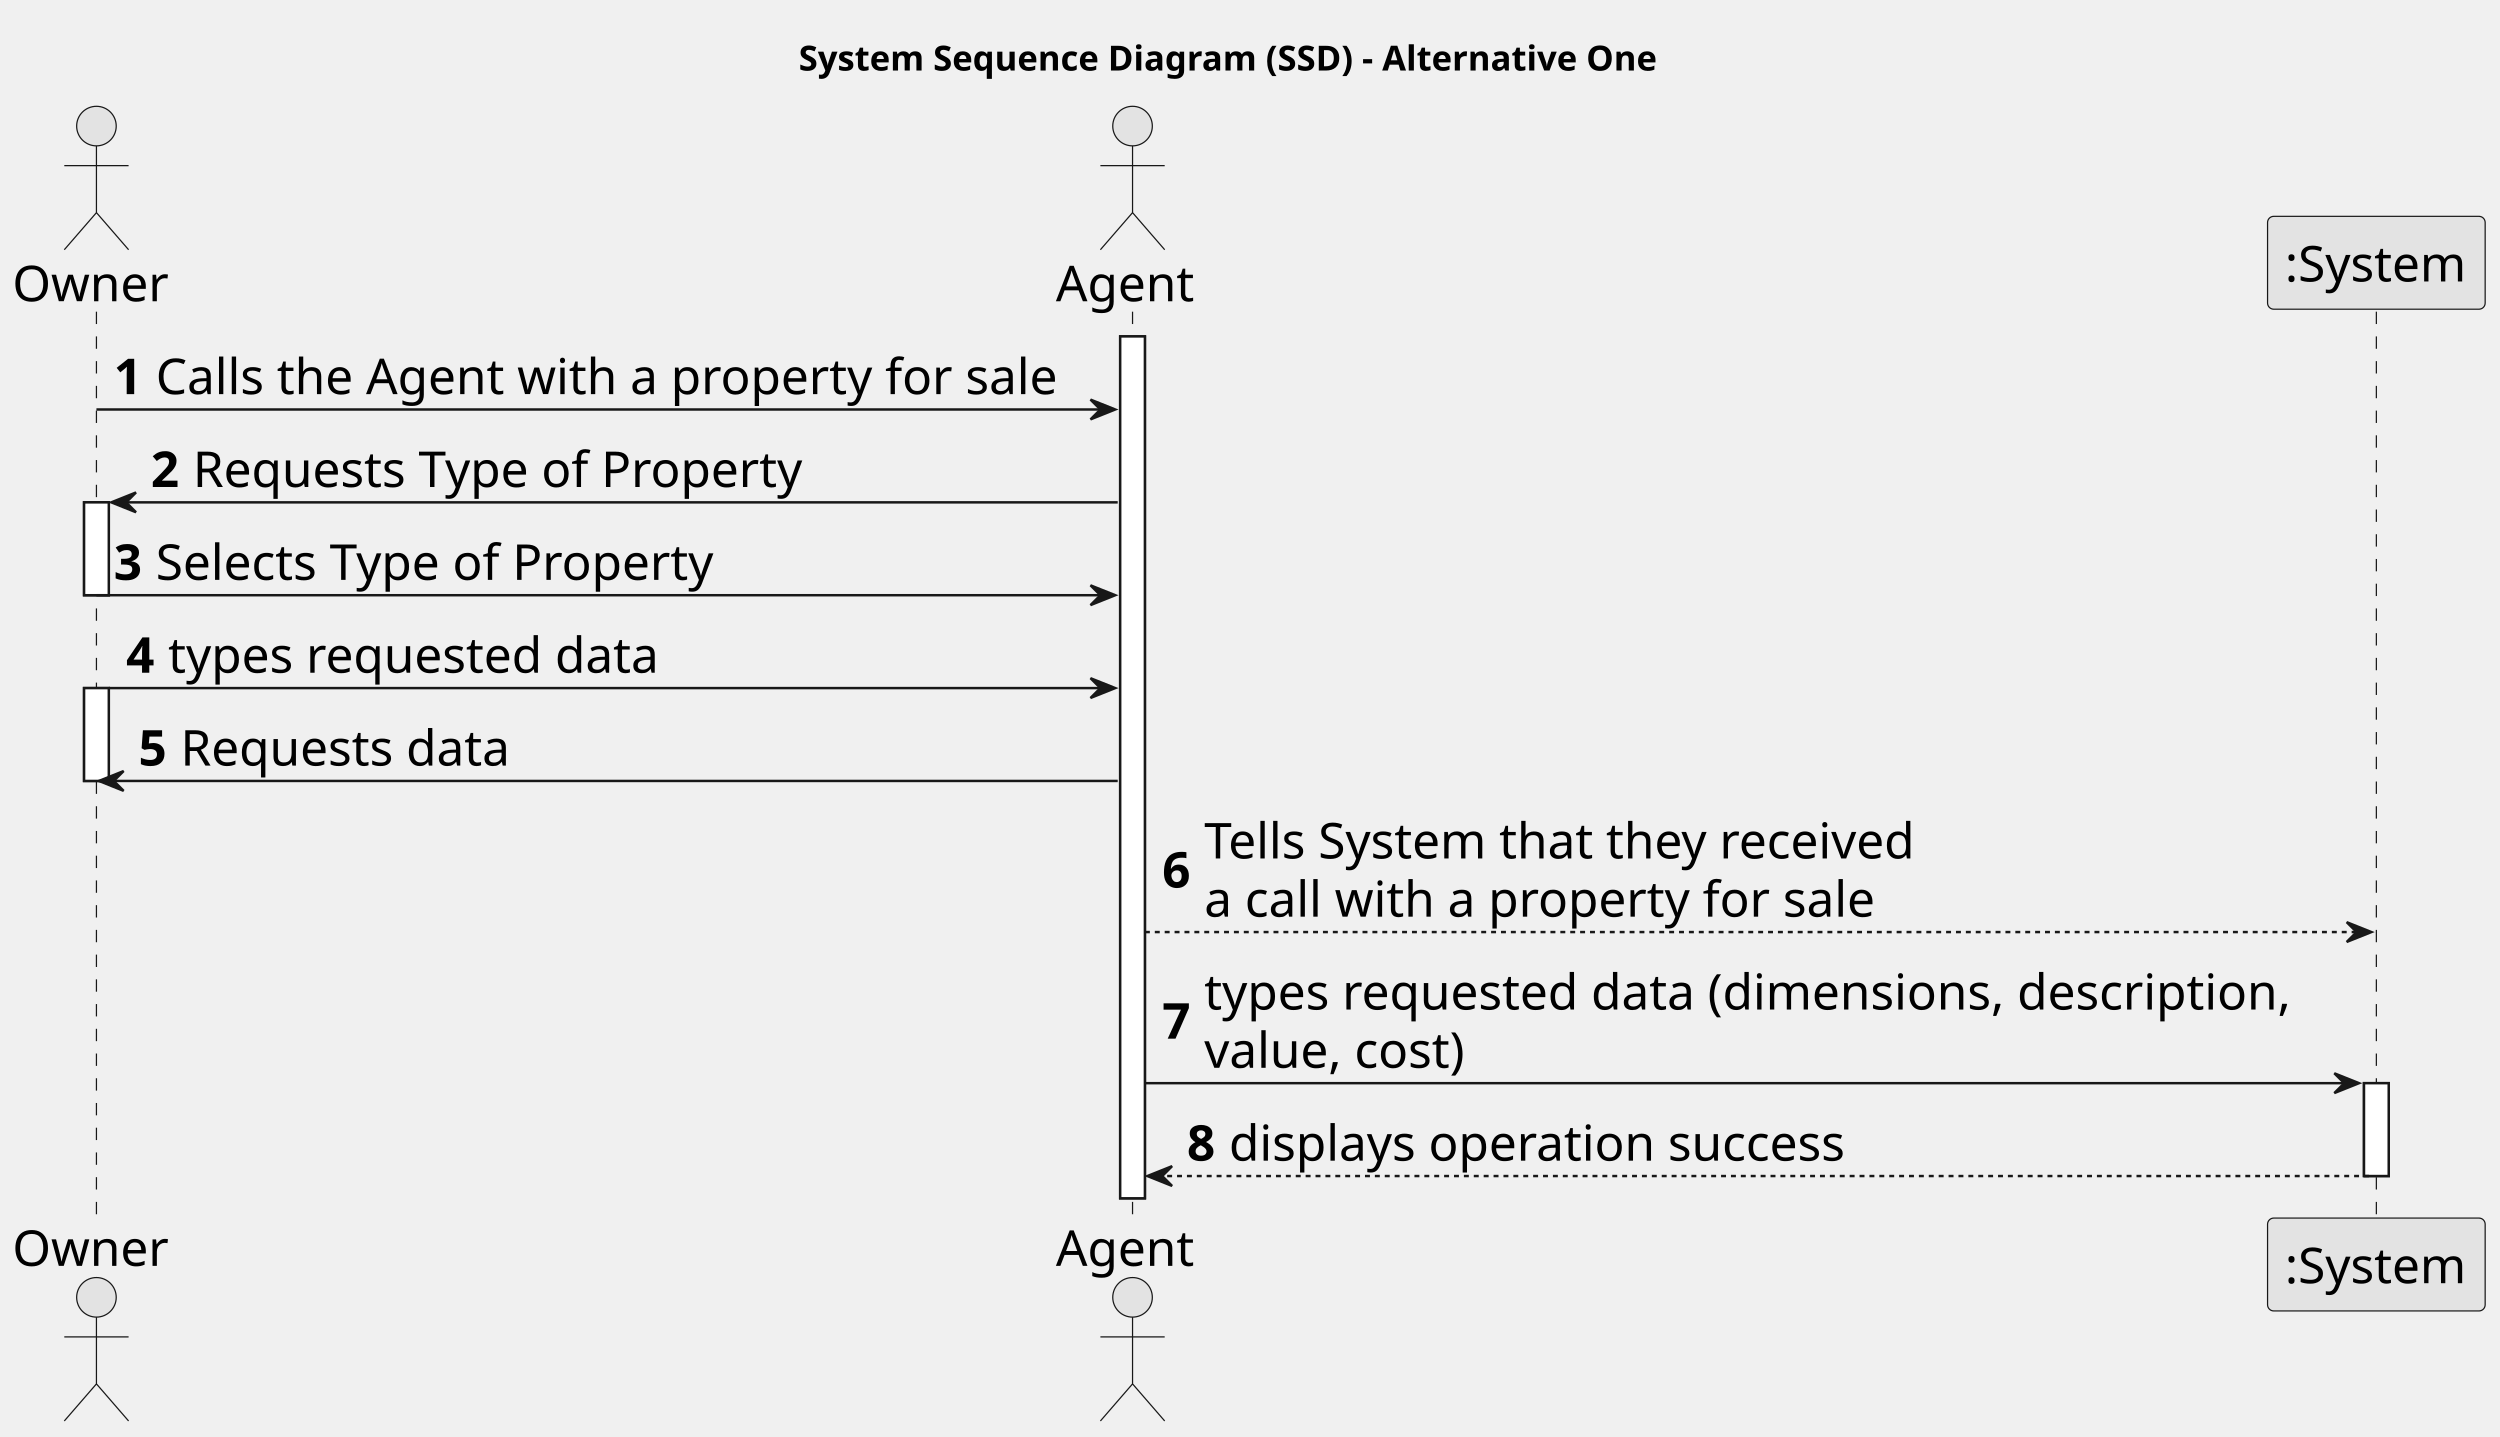
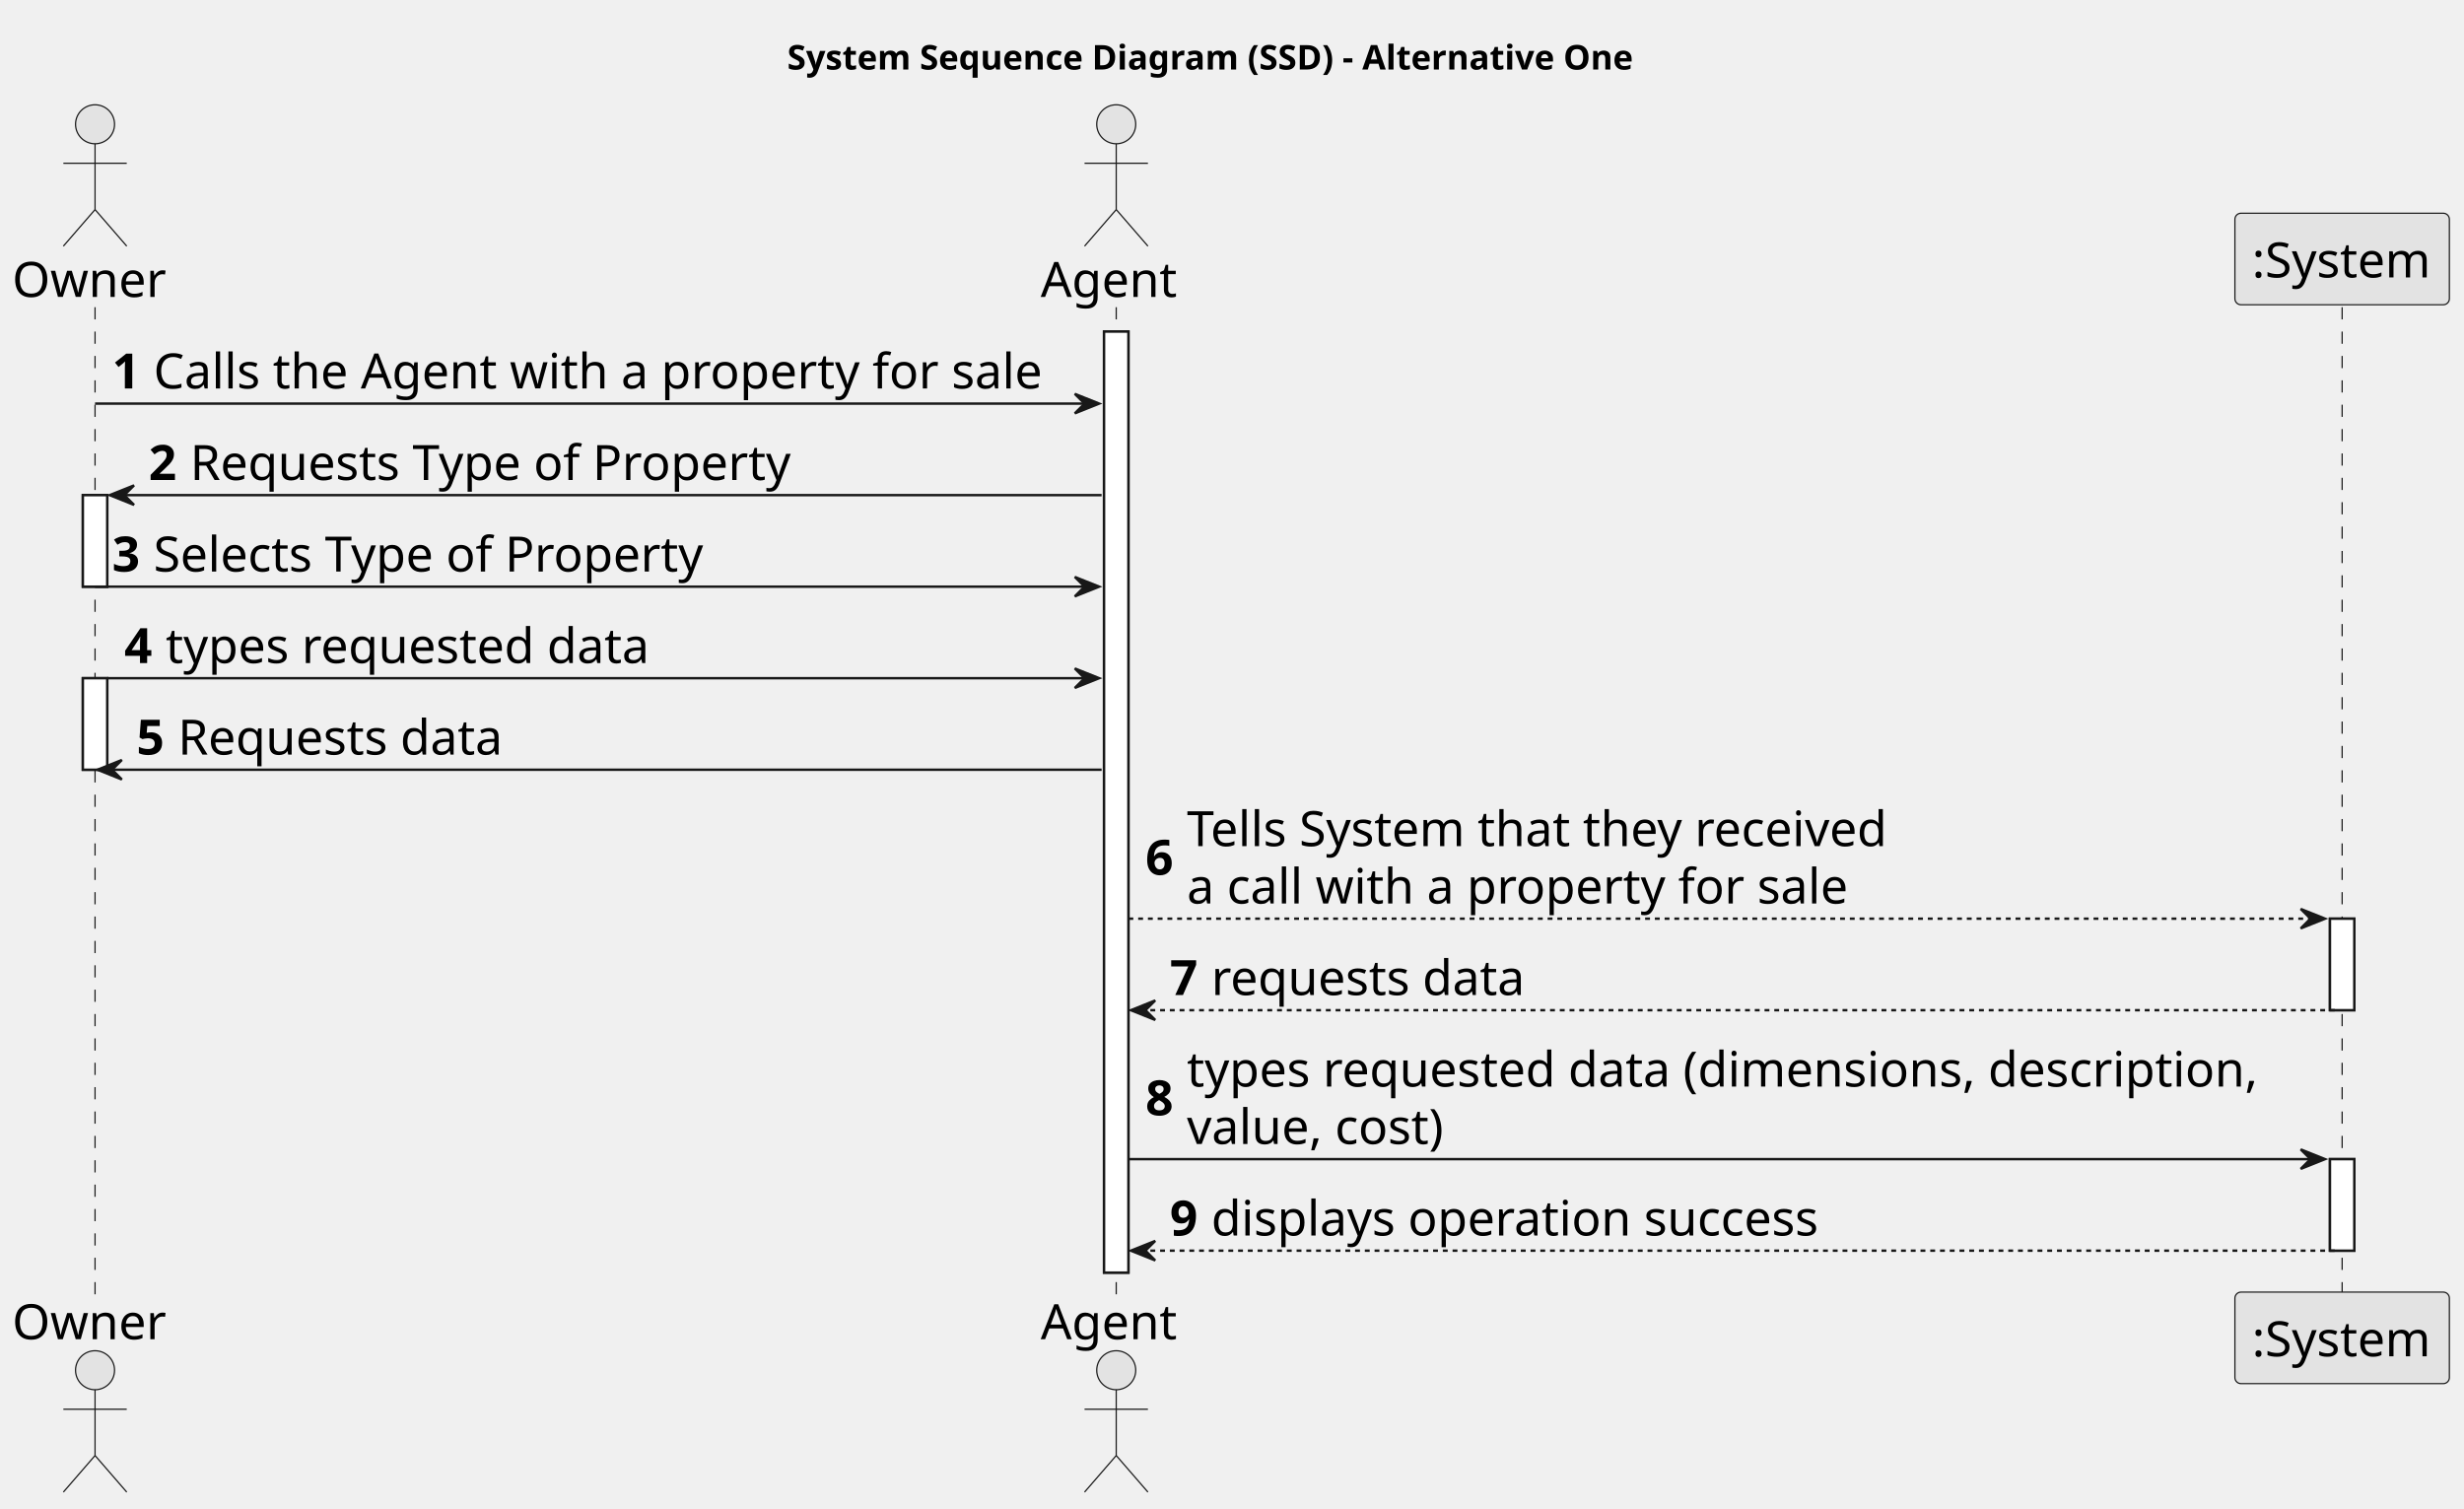
- <svg xmlns="http://www.w3.org/2000/svg" contentStyleType="text/css" height="581px" preserveAspectRatio="none" style="width:1011px;height:581px;background:#FFFFFF;" version="1.1" viewBox="0 0 1011 581" width="1011px" zoomAndPan="magnify">
+ <svg xmlns="http://www.w3.org/2000/svg" contentStyleType="text/css" height="619px" preserveAspectRatio="none" style="width:1011px;height:619px;background:#FFFFFF;" version="1.1" viewBox="0 0 1011 619" width="1011px" zoomAndPan="magnify">
  <defs />
  <g>
    <text fill="#000000" font-family="sans-serif" font-size="14" font-weight="bold" lengthAdjust="spacing" textLength="363" x="323" y="28.535">System Sequence Diagram (SSD) - Alternative One</text>
    <rect fill="#FFFFFF" height="37.555" style="stroke:#181818;stroke-width:1.0;" width="10" x="34" y="203.152" />
    <rect fill="#FFFFFF" height="37.555" style="stroke:#181818;stroke-width:1.0;" width="10" x="34" y="278.262" />
-     <rect fill="#FFFFFF" height="348.547" style="stroke:#181818;stroke-width:1.0;" width="10" x="453" y="136.043" />
-     <rect fill="#FFFFFF" height="37.555" style="stroke:#181818;stroke-width:1.0;" width="10" x="956" y="438.035" />
-     <line style="stroke:#181818;stroke-width:0.5;stroke-dasharray:5.0,5.0;" x1="39" x2="39" y1="126.043" y2="493.59" />
-     <line style="stroke:#181818;stroke-width:0.5;stroke-dasharray:5.0,5.0;" x1="458" x2="458" y1="126.043" y2="493.59" />
-     <line style="stroke:#181818;stroke-width:0.5;stroke-dasharray:5.0,5.0;" x1="961" x2="961" y1="126.043" y2="493.59" />
+     <rect fill="#FFFFFF" height="386.102" style="stroke:#181818;stroke-width:1.0;" width="10" x="453" y="136.043" />
+     <rect fill="#FFFFFF" height="37.555" style="stroke:#181818;stroke-width:1.0;" width="10" x="956" y="376.926" />
+     <rect fill="#FFFFFF" height="37.555" style="stroke:#181818;stroke-width:1.0;" width="10" x="956" y="475.59" />
+     <line style="stroke:#181818;stroke-width:0.5;stroke-dasharray:5.0,5.0;" x1="39" x2="39" y1="126.043" y2="531.144" />
+     <line style="stroke:#181818;stroke-width:0.5;stroke-dasharray:5.0,5.0;" x1="458" x2="458" y1="126.043" y2="531.144" />
+     <line style="stroke:#181818;stroke-width:0.5;stroke-dasharray:5.0,5.0;" x1="961" x2="961" y1="126.043" y2="531.144" />
    <text fill="#000000" font-family="sans-serif" font-size="20" lengthAdjust="spacing" textLength="62" x="5" y="121.824">Owner</text>
    <ellipse cx="39" cy="50.988" fill="#E3E3E3" rx="8" ry="8" style="stroke:#181818;stroke-width:0.5;" />
    <path d="M39,58.988 L39,85.988 M26,66.988 L52,66.988 M39,85.988 L26,100.988 M39,85.988 L52,100.988 " fill="none" style="stroke:#181818;stroke-width:0.5;" />
-     <text fill="#000000" font-family="sans-serif" font-size="20" lengthAdjust="spacing" textLength="62" x="5" y="511.926">Owner</text>
-     <ellipse cx="39" cy="524.644" fill="#E3E3E3" rx="8" ry="8" style="stroke:#181818;stroke-width:0.5;" />
-     <path d="M39,532.644 L39,559.644 M26,540.644 L52,540.644 M39,559.644 L26,574.644 M39,559.644 L52,574.644 " fill="none" style="stroke:#181818;stroke-width:0.5;" />
+     <text fill="#000000" font-family="sans-serif" font-size="20" lengthAdjust="spacing" textLength="62" x="5" y="549.481">Owner</text>
+     <ellipse cx="39" cy="562.199" fill="#E3E3E3" rx="8" ry="8" style="stroke:#181818;stroke-width:0.5;" />
+     <path d="M39,570.199 L39,597.199 M26,578.199 L52,578.199 M39,597.199 L26,612.199 M39,597.199 L52,612.199 " fill="none" style="stroke:#181818;stroke-width:0.5;" />
    <text fill="#000000" font-family="sans-serif" font-size="20" lengthAdjust="spacing" textLength="56" x="427" y="121.824">Agent</text>
    <ellipse cx="458" cy="50.988" fill="#E3E3E3" rx="8" ry="8" style="stroke:#181818;stroke-width:0.5;" />
    <path d="M458,58.988 L458,85.988 M445,66.988 L471,66.988 M458,85.988 L445,100.988 M458,85.988 L471,100.988 " fill="none" style="stroke:#181818;stroke-width:0.5;" />
-     <text fill="#000000" font-family="sans-serif" font-size="20" lengthAdjust="spacing" textLength="56" x="427" y="511.926">Agent</text>
-     <ellipse cx="458" cy="524.644" fill="#E3E3E3" rx="8" ry="8" style="stroke:#181818;stroke-width:0.5;" />
-     <path d="M458,532.644 L458,559.644 M445,540.644 L471,540.644 M458,559.644 L445,574.644 M458,559.644 L471,574.644 " fill="none" style="stroke:#181818;stroke-width:0.5;" />
+     <text fill="#000000" font-family="sans-serif" font-size="20" lengthAdjust="spacing" textLength="56" x="427" y="549.481">Agent</text>
+     <ellipse cx="458" cy="562.199" fill="#E3E3E3" rx="8" ry="8" style="stroke:#181818;stroke-width:0.5;" />
+     <path d="M458,570.199 L458,597.199 M445,578.199 L471,578.199 M458,597.199 L445,612.199 M458,597.199 L471,612.199 " fill="none" style="stroke:#181818;stroke-width:0.5;" />
    <rect fill="#E3E3E3" height="37.555" rx="2.5" ry="2.5" style="stroke:#181818;stroke-width:0.5;" width="88" x="917" y="87.488" />
    <text fill="#000000" font-family="sans-serif" font-size="20" lengthAdjust="spacing" textLength="74" x="924" y="113.824">:System</text>
-     <rect fill="#E3E3E3" height="37.555" rx="2.5" ry="2.5" style="stroke:#181818;stroke-width:0.5;" width="88" x="917" y="492.59" />
-     <text fill="#000000" font-family="sans-serif" font-size="20" lengthAdjust="spacing" textLength="74" x="924" y="518.926">:System</text>
+     <rect fill="#E3E3E3" height="37.555" rx="2.5" ry="2.5" style="stroke:#181818;stroke-width:0.5;" width="88" x="917" y="530.144" />
+     <text fill="#000000" font-family="sans-serif" font-size="20" lengthAdjust="spacing" textLength="74" x="924" y="556.481">:System</text>
    <rect fill="#FFFFFF" height="37.555" style="stroke:#181818;stroke-width:1.0;" width="10" x="34" y="203.152" />
    <rect fill="#FFFFFF" height="37.555" style="stroke:#181818;stroke-width:1.0;" width="10" x="34" y="278.262" />
-     <rect fill="#FFFFFF" height="348.547" style="stroke:#181818;stroke-width:1.0;" width="10" x="453" y="136.043" />
-     <rect fill="#FFFFFF" height="37.555" style="stroke:#181818;stroke-width:1.0;" width="10" x="956" y="438.035" />
+     <rect fill="#FFFFFF" height="386.102" style="stroke:#181818;stroke-width:1.0;" width="10" x="453" y="136.043" />
+     <rect fill="#FFFFFF" height="37.555" style="stroke:#181818;stroke-width:1.0;" width="10" x="956" y="376.926" />
+     <rect fill="#FFFFFF" height="37.555" style="stroke:#181818;stroke-width:1.0;" width="10" x="956" y="475.59" />
    <polygon fill="#181818" points="441,161.598,451,165.598,441,169.598,445,165.598" style="stroke:#181818;stroke-width:1.0;" />
    <line style="stroke:#181818;stroke-width:1.0;" x1="39" x2="447" y1="165.598" y2="165.598" />
    <text fill="#000000" font-family="sans-serif" font-size="20" font-weight="bold" lengthAdjust="spacing" textLength="13" x="46" y="159.379">1</text>
    <text fill="#000000" font-family="sans-serif" font-size="20" lengthAdjust="spacing" textLength="373" x="63" y="159.379">Calls the Agent with a property for sale</text>
    <polygon fill="#181818" points="55,199.152,45,203.152,55,207.152,51,203.152" style="stroke:#181818;stroke-width:1.0;" />
    <line style="stroke:#181818;stroke-width:1.0;" x1="49" x2="452" y1="203.152" y2="203.152" />
    <text fill="#000000" font-family="sans-serif" font-size="20" font-weight="bold" lengthAdjust="spacing" textLength="13" x="61" y="196.934">2</text>
    <text fill="#000000" font-family="sans-serif" font-size="20" lengthAdjust="spacing" textLength="251" x="78" y="196.934">Requests Type of Property</text>
    <polygon fill="#181818" points="441,236.707,451,240.707,441,244.707,445,240.707" style="stroke:#181818;stroke-width:1.0;" />
    <line style="stroke:#181818;stroke-width:1.0;" x1="39" x2="447" y1="240.707" y2="240.707" />
    <text fill="#000000" font-family="sans-serif" font-size="20" font-weight="bold" lengthAdjust="spacing" textLength="13" x="46" y="234.488">3</text>
    <text fill="#000000" font-family="sans-serif" font-size="20" lengthAdjust="spacing" textLength="230" x="63" y="234.488">Selects Type of Property</text>
    <polygon fill="#181818" points="441,274.262,451,278.262,441,282.262,445,278.262" style="stroke:#181818;stroke-width:1.0;" />
    <line style="stroke:#181818;stroke-width:1.0;" x1="44" x2="447" y1="278.262" y2="278.262" />
    <text fill="#000000" font-family="sans-serif" font-size="20" font-weight="bold" lengthAdjust="spacing" textLength="13" x="51" y="272.043">4</text>
    <text fill="#000000" font-family="sans-serif" font-size="20" lengthAdjust="spacing" textLength="201" x="68" y="272.043">types requested data</text>
    <polygon fill="#181818" points="50,311.816,40,315.816,50,319.816,46,315.816" style="stroke:#181818;stroke-width:1.0;" />
    <line style="stroke:#181818;stroke-width:1.0;" x1="44" x2="452" y1="315.816" y2="315.816" />
    <text fill="#000000" font-family="sans-serif" font-size="20" font-weight="bold" lengthAdjust="spacing" textLength="13" x="56" y="309.598">5</text>
    <text fill="#000000" font-family="sans-serif" font-size="20" lengthAdjust="spacing" textLength="135" x="73" y="309.598">Requests data</text>
-     <polygon fill="#181818" points="949,372.926,959,376.926,949,380.926,953,376.926" style="stroke:#181818;stroke-width:1.0;" />
-     <line style="stroke:#181818;stroke-width:1.0;stroke-dasharray:2.0,2.0;" x1="463" x2="955" y1="376.926" y2="376.926" />
+     <polygon fill="#181818" points="944,372.926,954,376.926,944,380.926,948,376.926" style="stroke:#181818;stroke-width:1.0;" />
+     <line style="stroke:#181818;stroke-width:1.0;stroke-dasharray:2.0,2.0;" x1="463" x2="950" y1="376.926" y2="376.926" />
    <text fill="#000000" font-family="sans-serif" font-size="20" font-weight="bold" lengthAdjust="spacing" textLength="13" x="470" y="358.93">6</text>
    <text fill="#000000" font-family="sans-serif" font-size="20" lengthAdjust="spacing" textLength="295" x="487" y="347.152">Tells System that they received</text>
    <text fill="#000000" font-family="sans-serif" font-size="20" lengthAdjust="spacing" textLength="278" x="487" y="370.707">a call with a property for sale</text>
-     <polygon fill="#181818" points="944,434.035,954,438.035,944,442.035,948,438.035" style="stroke:#181818;stroke-width:1.0;" />
-     <line style="stroke:#181818;stroke-width:1.0;" x1="463" x2="950" y1="438.035" y2="438.035" />
-     <text fill="#000000" font-family="sans-serif" font-size="20" font-weight="bold" lengthAdjust="spacing" textLength="13" x="470" y="420.039">7</text>
-     <text fill="#000000" font-family="sans-serif" font-size="20" lengthAdjust="spacing" textLength="451" x="487" y="408.262">types requested data (dimensions, description,</text>
-     <text fill="#000000" font-family="sans-serif" font-size="20" lengthAdjust="spacing" textLength="108" x="487" y="431.816">value, cost)</text>
-     <polygon fill="#181818" points="474,471.59,464,475.59,474,479.59,470,475.59" style="stroke:#181818;stroke-width:1.0;" />
-     <line style="stroke:#181818;stroke-width:1.0;stroke-dasharray:2.0,2.0;" x1="468" x2="960" y1="475.59" y2="475.59" />
-     <text fill="#000000" font-family="sans-serif" font-size="20" font-weight="bold" lengthAdjust="spacing" textLength="13" x="480" y="469.371">8</text>
-     <text fill="#000000" font-family="sans-serif" font-size="20" lengthAdjust="spacing" textLength="256" x="497" y="469.371">displays operation success</text>
+     <polygon fill="#181818" points="474,410.481,464,414.481,474,418.481,470,414.481" style="stroke:#181818;stroke-width:1.0;" />
+     <line style="stroke:#181818;stroke-width:1.0;stroke-dasharray:2.0,2.0;" x1="468" x2="960" y1="414.481" y2="414.481" />
+     <text fill="#000000" font-family="sans-serif" font-size="20" font-weight="bold" lengthAdjust="spacing" textLength="13" x="480" y="408.262">7</text>
+     <text fill="#000000" font-family="sans-serif" font-size="20" lengthAdjust="spacing" textLength="130" x="497" y="408.262">requests data</text>
+     <polygon fill="#181818" points="944,471.59,954,475.59,944,479.59,948,475.59" style="stroke:#181818;stroke-width:1.0;" />
+     <line style="stroke:#181818;stroke-width:1.0;" x1="463" x2="950" y1="475.59" y2="475.59" />
+     <text fill="#000000" font-family="sans-serif" font-size="20" font-weight="bold" lengthAdjust="spacing" textLength="13" x="470" y="457.594">8</text>
+     <text fill="#000000" font-family="sans-serif" font-size="20" lengthAdjust="spacing" textLength="451" x="487" y="445.816">types requested data (dimensions, description,</text>
+     <text fill="#000000" font-family="sans-serif" font-size="20" lengthAdjust="spacing" textLength="108" x="487" y="469.371">value, cost)</text>
+     <polygon fill="#181818" points="474,509.144,464,513.144,474,517.144,470,513.144" style="stroke:#181818;stroke-width:1.0;" />
+     <line style="stroke:#181818;stroke-width:1.0;stroke-dasharray:2.0,2.0;" x1="468" x2="960" y1="513.144" y2="513.144" />
+     <text fill="#000000" font-family="sans-serif" font-size="20" font-weight="bold" lengthAdjust="spacing" textLength="13" x="480" y="506.926">9</text>
+     <text fill="#000000" font-family="sans-serif" font-size="20" lengthAdjust="spacing" textLength="256" x="497" y="506.926">displays operation success</text>
  </g>
</svg>
